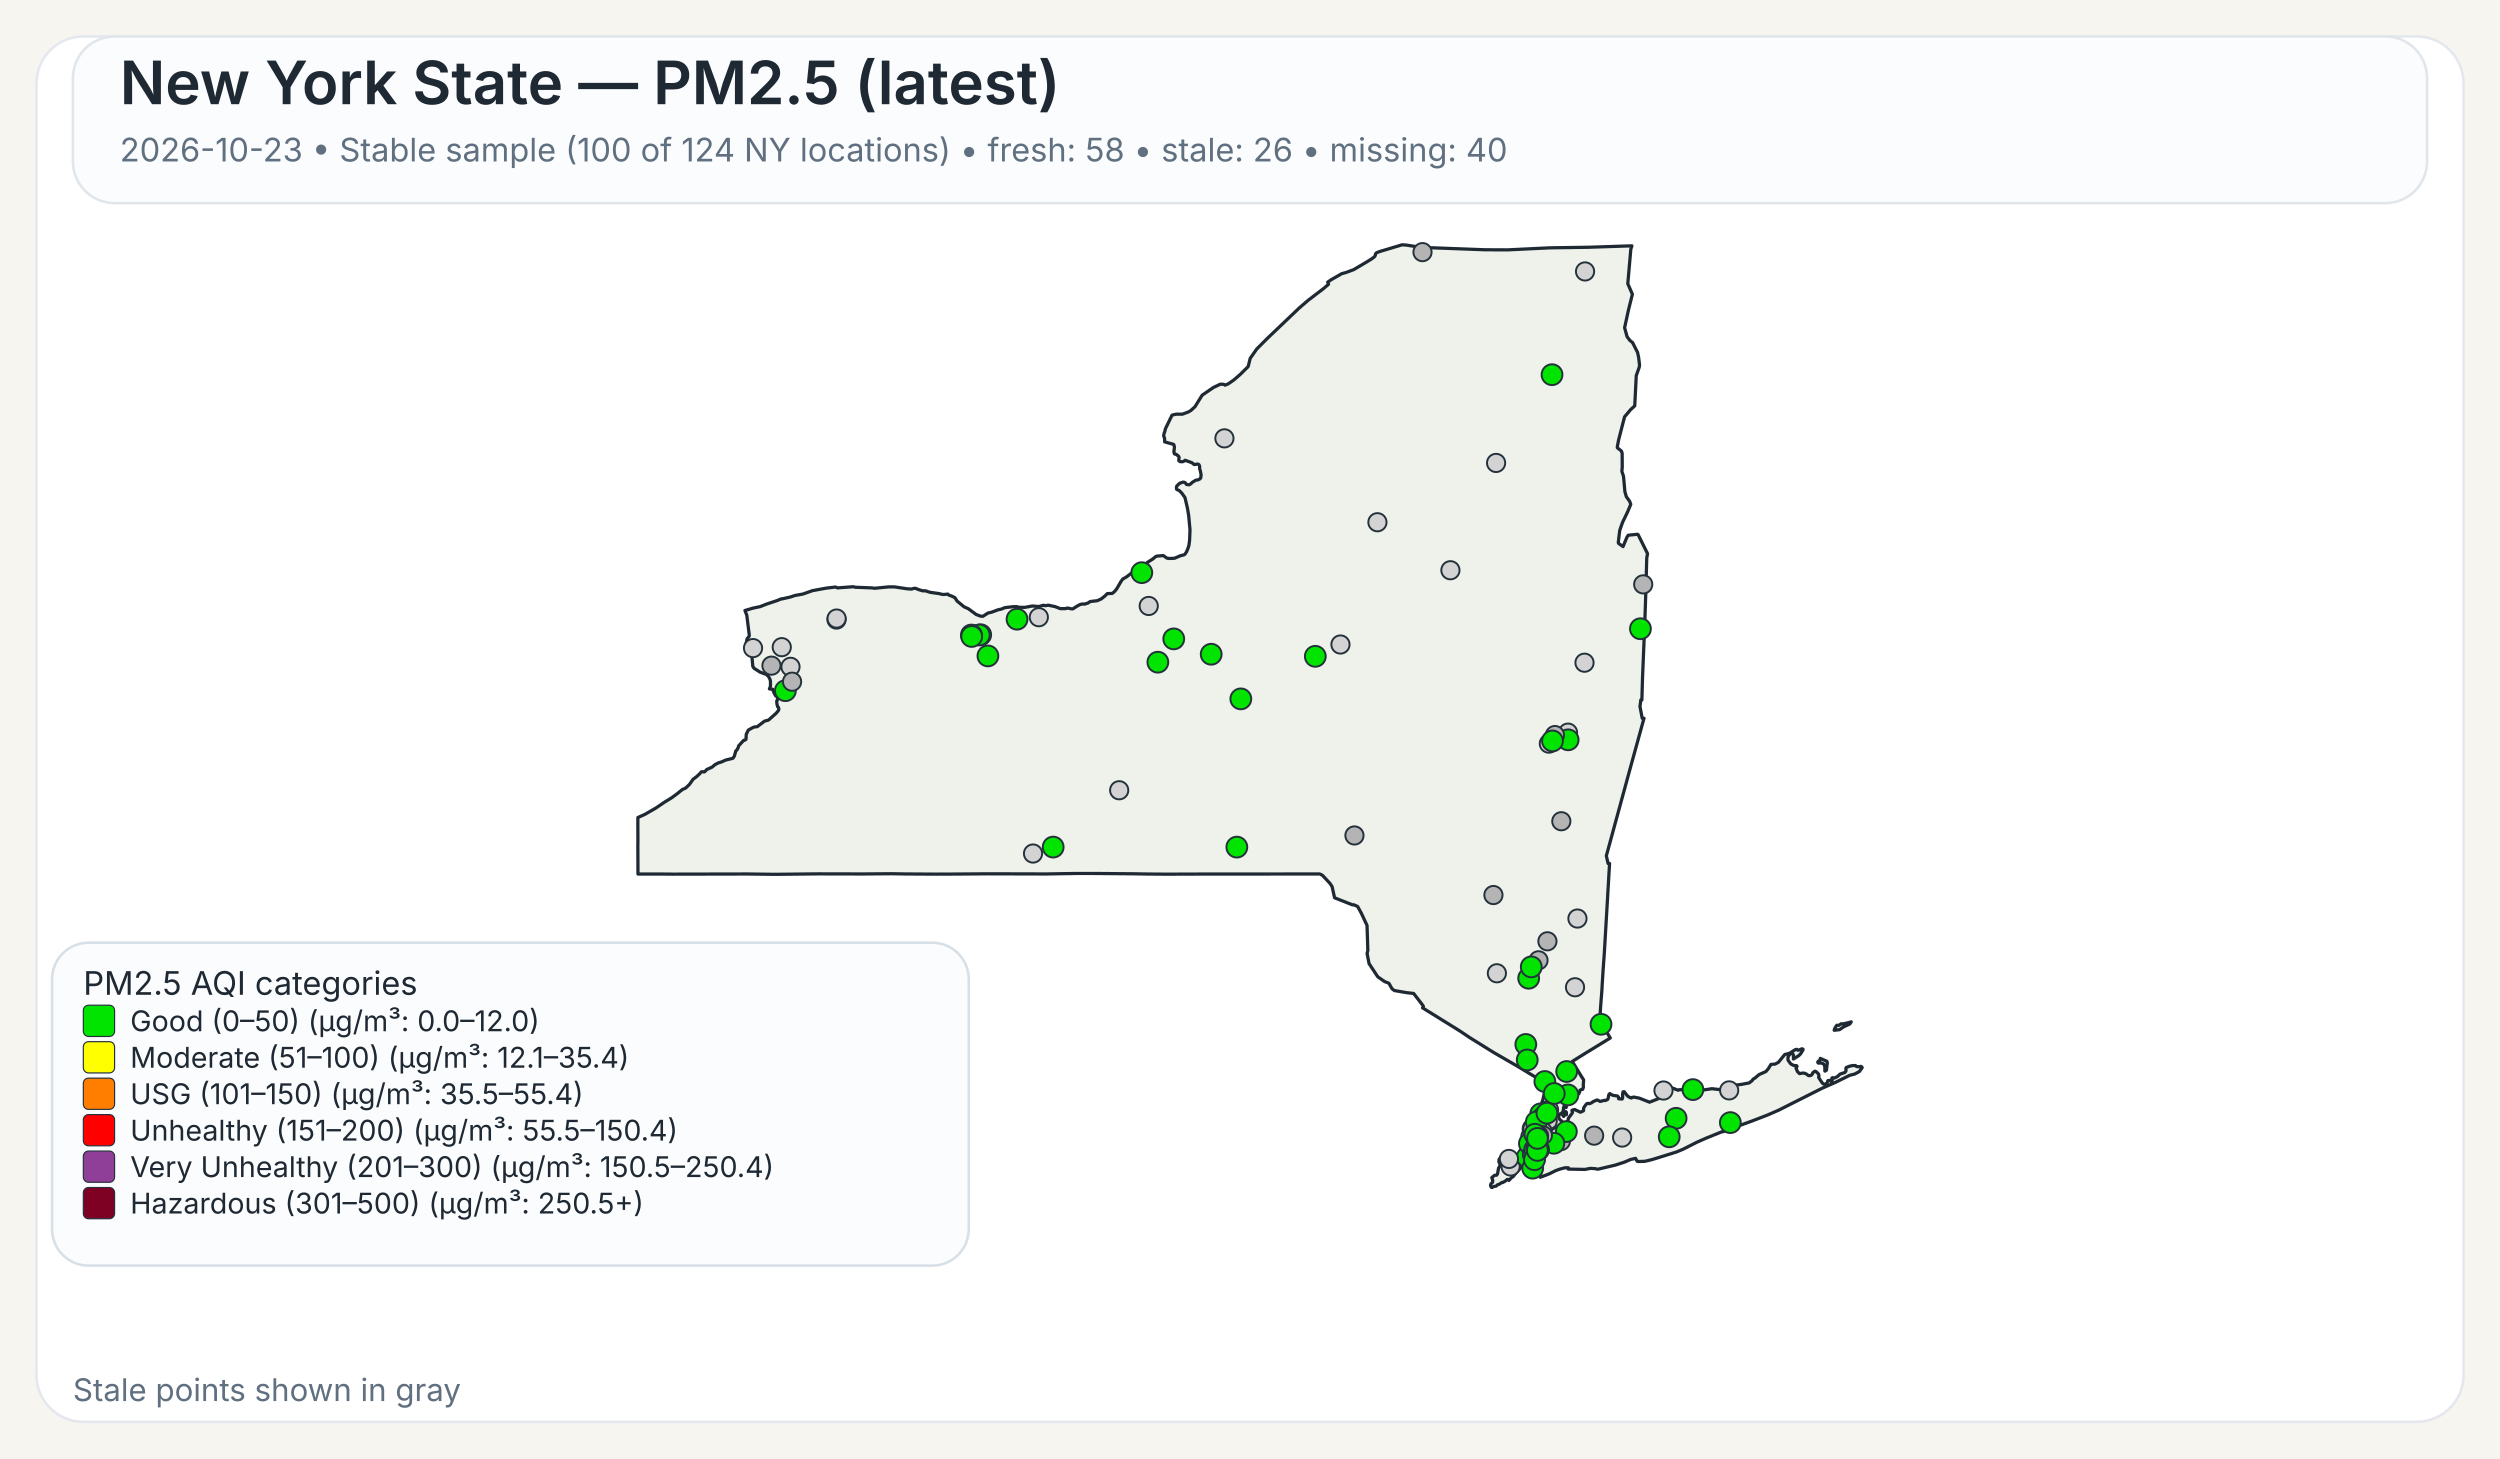
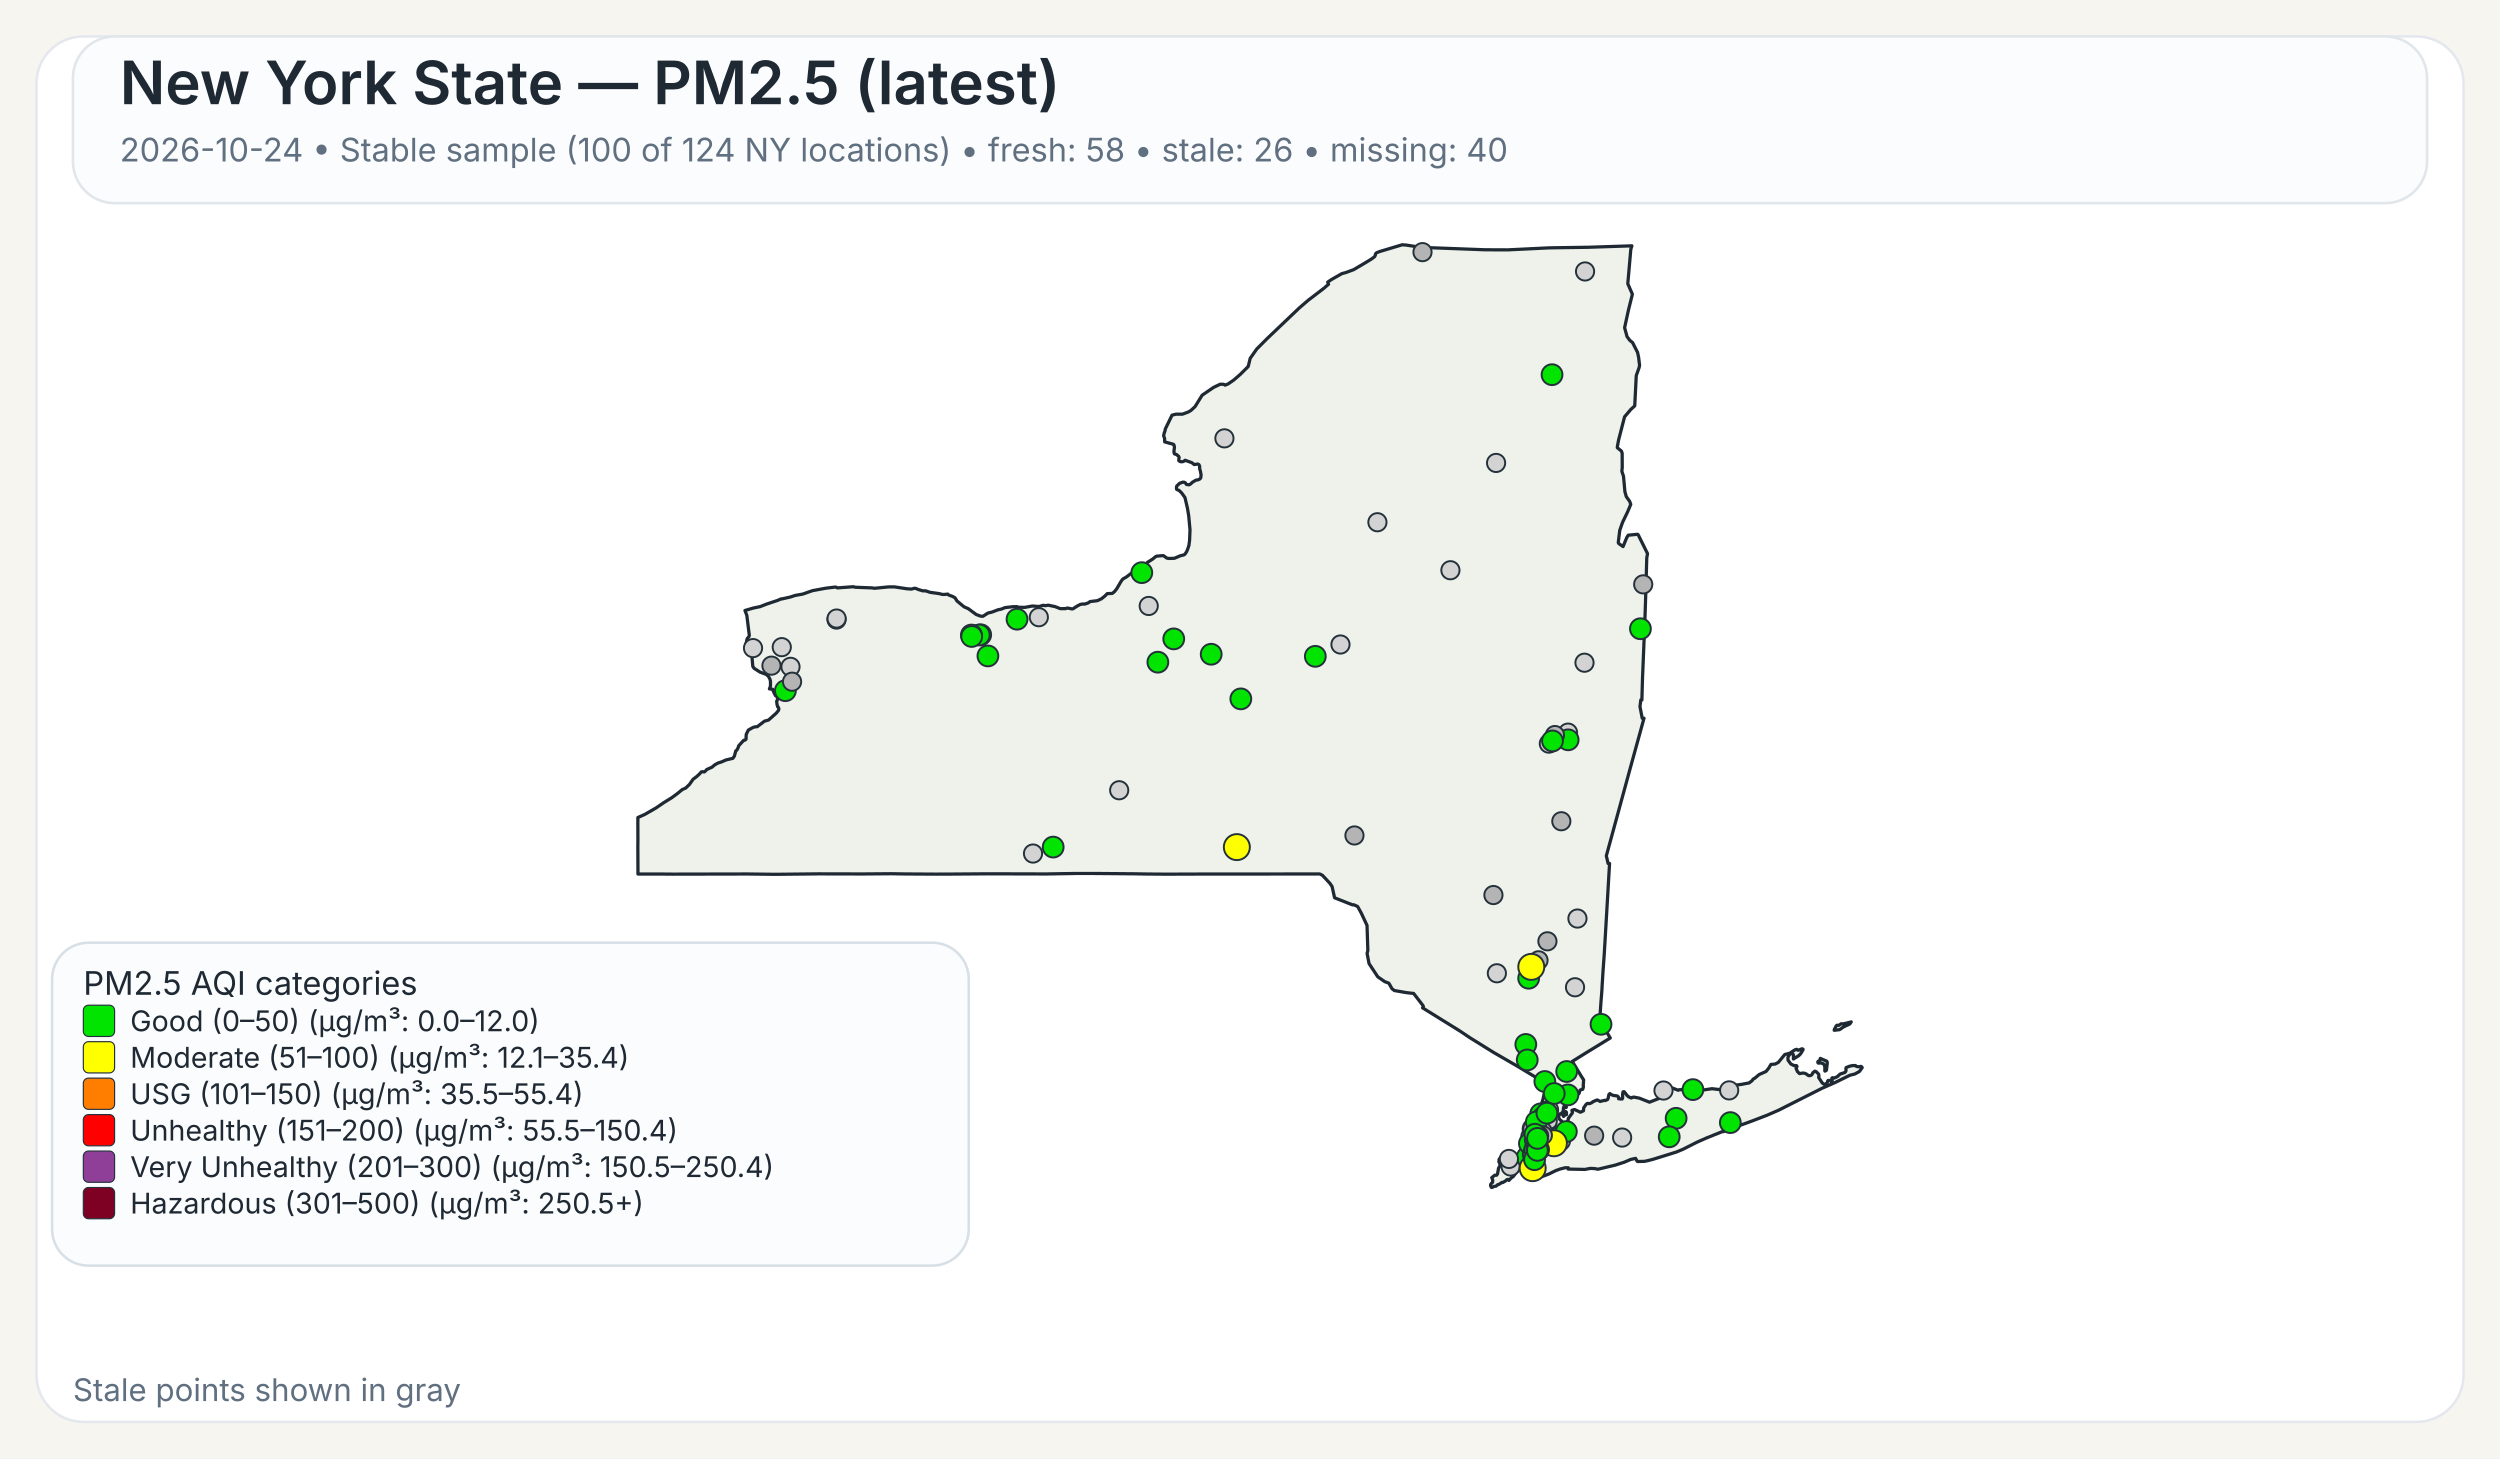
<svg xmlns="http://www.w3.org/2000/svg" width="960" height="560">
  <rect x="0" y="0" width="960" height="560" fill="#F7F5EF" />
  <rect x="14" y="14" width="932" height="532" rx="18" ry="18" fill="#FFFFFF" stroke="#E4E8EE" stroke-width="1" />
  <rect x="28" y="14" width="904" height="64" rx="16" ry="16" fill="#FBFCFD" stroke="#E1E6EB" stroke-width="1" />
  <text x="46" y="40" font-family="Public Sans, Inter, Aptos, Segoe UI, Arial, sans-serif" font-size="23" font-weight="600" fill="#1F2933">New York State — PM2.5 (latest)</text>
-   <text x="46" y="62" font-family="Public Sans, Inter, Aptos, Segoe UI, Arial, sans-serif" font-size="12.5" font-weight="400" fill="#607080">2026-10-23 • Stable sample (100 of 124 NY locations) • fresh: 58 • stale: 26 • missing: 40</text>
+   <text x="46" y="62" font-family="Public Sans, Inter, Aptos, Segoe UI, Arial, sans-serif" font-size="12.5" font-weight="400" fill="#607080">2026-10-24 • Stable sample (100 of 124 NY locations) • fresh: 58 • stale: 26 • missing: 40</text>
  <path d="M601.06,426.90 L601.23,426.83 L601.48,427.07 L601.55,427.32 L601.50,428.06 L601.28,428.08 L601.08,427.81 L601.04,427.27 L601.06,426.90 Z" fill="#EEF2EA" stroke="#1F2933" stroke-width="1.25" stroke-linejoin="round" />
  <path d="M585.16,439.66 L585.21,439.61 L585.24,439.63 L585.33,439.75 L585.00,440.50 L584.94,440.59 L584.83,440.54 L584.77,440.43 L584.80,440.38 L585.16,439.66 Z" fill="#EEF2EA" stroke="#1F2933" stroke-width="1.25" stroke-linejoin="round" />
  <path d="M579.00,452.87 L578.74,452.93 L578.02,453.54 L577.00,454.12 L576.75,454.04 L575.70,454.75 L575.07,454.93 L574.52,455.48 L573.72,455.58 L572.92,456.00 L572.71,455.95 L572.45,455.50 L572.36,455.05 L572.56,454.57 L573.14,454.01 L573.21,453.18 L572.85,452.21 L573.97,451.28 L574.68,451.28 L575.04,450.81 L575.45,448.53 L575.88,447.92 L575.97,447.53 L575.92,446.38 L575.63,446.32 L575.58,446.12 L575.66,445.16 L576.32,444.30 L576.87,444.03 L577.23,444.07 L577.46,444.30 L578.49,444.56 L580.44,444.30 L582.44,443.79 L583.07,443.83 L583.44,444.38 L583.57,445.77 L584.00,446.72 L584.43,447.38 L584.07,448.20 L583.53,448.95 L582.19,450.36 L580.96,451.93 L580.89,451.88 L580.35,452.27 L579.42,453.28 L579.25,452.99 L579.00,452.87 Z" fill="#EEF2EA" stroke="#1F2933" stroke-width="1.25" stroke-linejoin="round" />
  <path d="M698.65,407.28 L698.89,406.98 L698.98,406.42 L701.51,407.51 L701.69,408.12 L701.35,410.97 L700.83,411.31 L700.74,411.25 L700.74,409.57 L700.38,408.71 L700.19,408.52 L699.35,408.18 L698.24,408.24 L698.08,408.08 L698.02,407.81 L698.15,407.57 L698.65,407.28 Z" fill="#EEF2EA" stroke="#1F2933" stroke-width="1.25" stroke-linejoin="round" />
  <path d="M709.87,392.68 L710.87,392.40 L710.37,393.17 L709.71,393.51 L708.74,393.94 L707.77,394.42 L706.83,395.10 L706.37,395.39 L704.33,395.63 L704.44,395.18 L704.77,394.57 L705.12,393.94 L705.39,393.69 L706.11,393.74 L707.05,393.11 L707.70,393.19 L709.32,392.81 L709.87,392.68 Z" fill="#EEF2EA" stroke="#1F2933" stroke-width="1.25" stroke-linejoin="round" />
  <path d="M601.43,424.75 L601.44,424.82 L601.44,424.87 L601.44,424.97 L601.48,425.16 L601.44,425.24 L601.21,425.31 L600.95,425.08 L600.95,424.92 L601.10,424.88 L601.13,424.65 L601.23,424.58 L601.37,424.64 L601.42,424.70 L601.43,424.75 Z" fill="#EEF2EA" stroke="#1F2933" stroke-width="1.25" stroke-linejoin="round" />
  <path d="M623.05,163.10 L621.53,169.00 L621.04,171.61 L621.07,171.95 L622.62,173.20 L622.91,174.06 L622.94,179.46 L622.80,180.98 L623.43,182.92 L623.96,188.79 L624.50,190.70 L624.50,190.71 L625.79,192.51 L626.21,193.67 L625.60,195.12 L625.01,196.54 L623.06,200.59 L622.75,201.47 L621.98,203.67 L621.41,208.34 L621.56,208.68 L623.25,209.89 L624.72,206.33 L625.25,205.52 L628.84,205.16 L629.06,205.34 L632.45,212.18 L632.66,212.61 L632.36,214.21 L632.03,225.74 L632.03,225.80 L632.02,226.34 L632.00,227.05 L631.90,230.25 L631.64,238.09 L631.03,253.00 L630.74,259.97 L630.73,260.06 L630.73,260.23 L630.48,268.80 L630.08,268.74 L629.75,271.32 L630.61,275.80 L631.30,275.80 L628.80,284.88 L626.09,294.70 L622.63,307.38 L616.83,328.64 L617.50,331.57 L618.07,331.57 L617.02,349.62 L617.02,349.66 L616.71,354.88 L616.28,362.25 L616.04,366.27 L615.53,373.42 L615.30,377.22 L615.29,377.28 L615.29,377.35 L615.28,377.44 L615.28,377.49 L615.27,377.53 L615.19,379.03 L615.19,379.14 L615.18,379.18 L615.18,379.35 L615.17,379.49 L615.12,380.31 L615.09,380.73 L615.08,380.89 L614.72,385.46 L614.66,386.30 L614.29,391.98 L618.35,398.60 L616.75,399.56 L616.45,399.75 L610.52,403.39 L609.46,404.03 L609.01,404.31 L603.77,407.58 L605.77,410.89 L606.19,411.58 L606.62,412.29 L607.18,413.23 L608.08,414.62 L608.12,414.70 L607.96,416.83 L608.04,417.28 L607.81,418.17 L607.68,418.35 L607.54,418.27 L606.73,418.62 L606.42,419.73 L606.23,420.03 L605.55,420.48 L604.13,421.08 L603.54,421.65 L602.05,422.64 L600.59,424.82 L600.46,425.17 L600.38,425.37 L600.34,426.13 L600.15,426.98 L600.19,427.32 L600.39,427.51 L600.54,427.87 L600.54,428.09 L600.53,428.27 L600.60,428.55 L600.51,428.65 L600.44,428.71 L600.35,428.62 L600.18,428.29 L600.01,427.93 L600.10,427.54 L599.94,427.19 L599.85,427.21 L599.64,427.48 L599.51,427.81 L599.07,427.70 L598.72,427.92 L598.55,428.85 L598.57,429.17 L598.77,429.63 L599.21,430.17 L599.64,430.41 L600.31,431.59 L600.59,432.07 L600.90,432.04 L601.36,431.60 L601.36,431.60 L602.21,429.98 L602.19,429.51 L603.74,427.42 L603.84,427.11 L603.60,426.42 L603.67,426.33 L604.61,426.05 L606.88,427.09 L607.17,426.96 L608.05,426.54 L608.14,425.40 L608.93,424.24 L609.36,423.80 L609.77,423.70 L610.33,423.82 L611.26,423.43 L611.66,423.07 L613.16,422.42 L613.38,422.39 L614.46,422.95 L616.17,422.51 L616.43,422.62 L617.32,422.20 L617.49,421.82 L617.52,421.77 L617.81,420.28 L618.19,419.93 L618.22,419.96 L618.50,420.18 L618.60,420.26 L618.84,420.36 L619.48,420.63 L619.66,420.66 L619.90,420.69 L620.59,420.79 L621.03,420.85 L621.08,420.86 L621.49,421.26 L621.50,421.39 L621.55,421.93 L622.90,422.03 L623.09,421.64 L623.06,420.27 L623.21,419.33 L623.28,419.23 L623.69,419.22 L624.78,420.64 L625.29,421.11 L626.07,421.51 L626.50,421.62 L626.59,421.46 L627.35,421.28 L629.51,421.69 L629.51,421.69 L633.42,423.24 L638.19,421.34 L638.36,420.84 L638.45,419.18 L638.68,418.35 L640.49,417.89 L642.20,417.80 L644.45,418.67 L644.65,418.48 L647.29,418.32 L649.72,418.35 L652.18,418.65 L653.70,418.61 L657.40,418.06 L660.48,418.42 L661.32,417.62 L664.03,416.80 L665.53,416.46 L666.97,416.64 L668.73,416.40 L671.71,415.83 L672.90,414.88 L673.16,414.40 L673.82,414.05 L675.50,412.63 L678.13,411.46 L679.12,410.27 L680.04,408.74 L681.66,408.60 L682.91,407.93 L685.34,404.94 L686.69,404.59 L687.35,404.38 L689.21,403.16 L689.94,402.93 L690.28,403.23 L690.57,403.30 L691.93,402.73 L692.35,402.87 L692.38,403.11 L691.44,404.66 L690.75,405.35 L688.66,406.65 L688.68,405.06 L688.30,404.60 L687.92,404.54 L687.60,404.66 L687.09,405.06 L686.58,406.01 L686.59,407.08 L687.65,408.54 L688.81,409.15 L689.85,409.20 L690.06,409.50 L689.68,410.21 L690.24,411.51 L691.03,412.27 L692.17,412.06 L692.88,412.09 L693.59,412.39 L694.51,413.06 L695.19,413.03 L695.62,412.79 L695.84,412.56 L696.12,411.95 L696.83,411.38 L696.98,411.33 L697.37,411.49 L698.35,412.46 L698.48,413.14 L698.35,413.73 L699.60,415.66 L700.04,416.12 L700.44,416.32 L700.84,416.33 L701.58,415.93 L701.76,415.37 L701.81,415.13 L701.99,414.91 L702.86,414.89 L703.07,415.26 L703.12,415.25 L703.24,415.22 L703.45,415.13 L703.57,414.86 L703.45,414.38 L703.43,414.00 L703.70,413.83 L704.39,413.98 L705.62,413.37 L706.56,412.46 L708.48,411.82 L708.83,411.29 L708.88,410.85 L708.80,410.51 L708.92,409.94 L710.19,409.44 L711.31,409.19 L712.51,409.17 L712.73,409.44 L713.09,409.58 L714.27,409.63 L714.58,409.48 L714.99,409.75 L715.07,409.99 L714.02,411.45 L712.24,412.42 L710.34,412.90 L704.77,415.65 L699.71,417.88 L682.98,426.32 L678.57,428.24 L672.42,430.60 L662.20,434.30 L661.73,434.58 L661.49,434.51 L660.84,434.74 L655.19,437.03 L651.62,438.61 L646.31,441.30 L643.78,442.36 L638.41,444.04 L634.66,445.20 L632.83,445.67 L631.47,445.96 L631.32,445.96 L628.83,446.02 L628.63,445.87 L628.07,444.81 L626.15,445.24 L623.74,446.28 L621.85,446.89 L620.27,447.40 L613.61,448.98 L612.34,448.74 L610.73,448.66 L608.60,449.06 L605.36,448.99 L602.17,448.93 L602.19,448.77 L602.25,448.43 L600.97,448.42 L599.39,448.83 L599.07,448.91 L597.43,449.50 L594.79,450.81 L591.48,452.07 L591.48,451.26 L591.59,450.86 L591.41,450.49 L591.24,450.39 L590.88,450.18 L590.56,449.81 L590.00,449.87 L588.10,450.05 L587.46,450.03 L587.05,449.85 L586.87,449.72 L586.81,449.43 L587.15,448.99 L587.21,448.90 L587.49,448.42 L587.39,448.02 L586.94,447.62 L585.63,447.32 L585.23,446.64 L585.06,445.69 L585.31,444.71 L585.45,444.41 L585.68,443.96 L586.50,442.95 L586.37,441.37 L586.22,441.17 L586.16,441.08 L586.11,440.71 L586.29,440.19 L586.49,440.03 L586.59,439.53 L586.42,439.11 L586.13,438.91 L586.77,435.14 L587.04,434.58 L587.53,433.54 L588.00,432.56 L588.37,431.79 L590.66,426.98 L591.27,425.68 L591.55,425.09 L591.55,425.09 L591.90,424.00 L592.36,422.57 L592.47,422.24 L593.89,415.87 L593.37,415.86 L592.83,415.54 L585.14,410.91 L585.14,410.91 L582.09,409.08 L581.83,408.93 L574.90,404.92 L573.64,404.20 L565.84,399.35 L564.27,398.37 L560.37,395.76 L546.26,387.01 L546.57,386.68 L546.49,386.22 L542.83,381.48 L542.63,381.46 L540.06,381.17 L535.45,380.37 L534.54,379.69 L533.32,377.55 L531.70,376.93 L529.06,375.09 L525.71,370.01 L525.14,367.03 L524.96,366.10 L525.25,365.02 L524.94,355.37 L522.72,350.61 L521.32,348.08 L519.78,347.40 L519.41,347.49 L512.48,344.75 L511.52,340.44 L510.72,339.24 L507.79,336.09 L506.74,335.59 L502.43,335.60 L502.18,335.60 L499.75,335.60 L499.39,335.61 L499.35,335.61 L469.83,335.63 L469.66,335.63 L462.36,335.64 L461.30,335.63 L460.85,335.63 L460.00,335.64 L448.21,335.68 L447.85,335.68 L441.17,335.63 L440.91,335.63 L435.49,335.54 L435.46,335.54 L420.14,335.41 L418.99,335.41 L413.90,335.41 L413.83,335.41 L413.52,335.41 L412.93,335.41 L412.60,335.42 L411.23,335.45 L411.22,335.45 L408.74,335.48 L408.73,335.48 L401.77,335.60 L379.14,335.54 L372.91,335.59 L364.59,335.65 L360.26,335.66 L359.71,335.67 L347.88,335.60 L347.87,335.60 L342.30,335.51 L337.43,335.55 L331.40,335.60 L314.24,335.56 L297.70,335.74 L295.08,335.71 L287.13,335.61 L286.61,335.61 L258.23,335.67 L257.47,335.66 L253.93,335.63 L253.07,335.62 L253.07,335.63 L244.98,335.62 L244.93,325.04 L244.95,323.48 L244.96,322.52 L244.95,321.67 L244.95,321.16 L244.95,320.84 L244.93,316.08 L244.94,315.42 L244.94,313.93 L247.57,312.75 L251.88,310.27 L254.93,308.19 L257.77,306.44 L259.87,304.92 L262.02,303.17 L263.28,302.62 L264.74,301.24 L266.14,299.24 L267.54,298.19 L268.72,297.09 L269.32,296.39 L269.90,296.33 L270.33,296.44 L270.54,296.38 L271.04,295.92 L271.36,295.51 L273.40,294.60 L274.52,293.65 L275.81,292.96 L276.98,292.61 L278.76,291.83 L281.41,291.20 L282.01,290.34 L282.12,289.92 L282.55,288.31 L282.75,288.22 L283.00,287.95 L283.49,287.01 L283.63,286.42 L285.57,284.28 L285.90,284.29 L286.46,283.91 L286.55,282.02 L287.35,280.35 L289.13,279.36 L289.89,279.12 L290.78,279.05 L293.57,276.92 L295.12,276.50 L298.07,273.86 L298.97,272.76 L299.09,272.13 L298.79,271.45 L298.62,271.42 L298.36,270.43 L298.24,269.33 L298.55,268.66 L298.61,268.16 L298.25,267.28 L297.85,267.20 L297.24,266.09 L296.70,264.68 L295.46,264.54 L295.86,263.47 L295.86,261.59 L295.66,260.80 L295.08,259.71 L294.94,259.59 L294.28,258.99 L291.89,258.11 L289.57,256.64 L289.07,255.88 L288.57,250.10 L288.55,249.89 L286.78,249.43 L286.31,248.17 L286.88,245.30 L287.63,244.40 L287.73,243.95 L286.78,236.32 L286.06,234.43 L289.07,233.54 L291.93,232.93 L294.37,231.97 L298.62,230.55 L299.99,229.95 L300.12,230.02 L303.47,229.26 L305.29,228.66 L308.28,228.12 L312.00,226.81 L317.17,225.86 L320.65,225.44 L321.03,225.47 L321.59,225.76 L322.04,225.72 L327.70,225.30 L328.39,225.50 L334.82,225.75 L335.83,225.90 L341.09,225.38 L343.51,225.37 L348.32,226.10 L349.98,226.20 L350.03,226.20 L351.12,225.89 L351.79,225.98 L352.52,226.34 L354.31,226.87 L355.38,226.87 L357.13,227.45 L360.63,227.94 L361.77,228.24 L362.50,228.28 L363.98,228.13 L364.17,228.44 L365.74,229.01 L366.72,229.54 L367.48,230.77 L369.92,232.79 L370.31,233.07 L371.82,233.73 L373.38,234.88 L374.86,235.97 L376.42,236.57 L377.42,236.67 L379.40,235.40 L380.84,235.07 L383.21,234.17 L384.54,233.89 L385.93,233.32 L386.27,233.28 L386.83,233.22 L388.90,232.98 L390.48,232.95 L391.11,233.18 L393.48,233.24 L396.46,232.70 L398.89,232.91 L400.66,232.42 L401.43,232.58 L402.53,232.39 L405.18,232.95 L407.17,233.73 L409.20,233.71 L409.87,233.47 L411.66,233.83 L412.03,233.77 L413.80,232.63 L414.88,232.08 L415.91,231.92 L416.48,231.99 L417.81,231.55 L418.60,231.00 L421.39,230.66 L422.92,229.95 L424.23,228.91 L425.18,227.95 L425.69,227.93 L427.12,227.87 L427.93,227.21 L428.83,226.10 L430.44,223.32 L431.14,222.35 L431.96,221.89 L432.55,221.55 L435.18,219.53 L437.03,218.59 L437.61,217.92 L437.98,217.72 L438.51,217.88 L439.70,217.38 L440.56,215.99 L442.64,214.67 L443.82,213.70 L444.23,213.55 L446.72,213.34 L448.11,214.33 L448.97,214.45 L450.99,214.38 L453.20,213.43 L454.63,213.07 L455.05,212.77 L455.69,211.79 L456.17,210.59 L456.55,209.40 L456.81,207.36 L456.96,203.41 L456.73,200.97 L456.44,197.89 L455.97,195.10 L455.02,191.05 L453.78,189.32 L452.78,188.33 L452.13,188.08 L451.81,187.86 L451.74,187.30 L451.84,186.69 L452.22,186.31 L452.64,185.89 L453.10,185.51 L453.80,185.32 L454.18,185.14 L454.70,185.18 L455.13,185.37 L455.61,186.03 L456.63,186.18 L457.19,185.84 L457.91,185.17 L459.24,184.37 L460.00,184.28 L460.73,183.93 L461.08,183.54 L461.22,182.35 L460.90,180.72 L460.70,180.14 L460.66,179.72 L460.67,178.99 L460.38,178.40 L459.97,178.19 L458.56,178.39 L457.66,177.67 L455.09,176.75 L454.57,177.13 L454.12,177.30 L453.65,177.30 L453.29,177.28 L452.94,177.12 L452.67,176.90 L452.67,176.38 L452.79,175.72 L452.62,175.27 L451.89,174.63 L451.54,174.45 L451.01,174.30 L450.87,173.94 L450.80,173.54 L450.84,172.88 L450.99,171.72 L450.78,170.78 L450.56,170.60 L447.23,169.68 L447.20,168.34 L446.83,167.32 L447.02,166.42 L447.35,165.48 L447.50,164.69 L450.06,159.42 L451.61,159.04 L454.05,159.05 L456.36,158.18 L457.28,157.64 L458.88,156.17 L461.63,151.75 L465.96,148.79 L468.59,147.53 L469.94,147.58 L470.43,147.90 L471.65,147.40 L473.83,145.88 L476.29,143.74 L476.97,143.06 L479.31,140.74 L480.08,137.59 L482.60,134.01 L486.70,129.90 L498.91,118.26 L502.36,115.29 L508.27,110.78 L510.16,109.15 L509.83,108.34 L511.28,107.35 L515.25,105.08 L516.86,104.64 L519.80,103.55 L524.26,100.92 L526.51,99.55 L527.81,98.60 L528.14,98.00 L528.16,97.54 L528.55,97.08 L529.76,96.60 L538.43,94.00 L539.92,94.10 L544.47,94.80 L545.84,95.00 L570.26,95.91 L578.85,95.95 L585.96,95.61 L595.04,95.17 L609.91,94.95 L626.65,94.40 L626.23,95.73 L625.68,102.02 L625.07,108.95 L626.84,112.98 L625.33,119.03 L623.85,125.84 L624.79,129.27 L625.53,130.26 L625.83,130.68 L626.91,131.56 L626.91,131.56 L628.81,135.29 L629.22,137.19 L629.59,140.21 L629.45,141.06 L628.32,144.25 L627.83,154.15 L627.74,155.85 L626.19,157.27 L623.83,160.07 L623.05,163.10 Z" fill="#EEF2EA" stroke="#1F2933" stroke-width="1.25" stroke-linejoin="round" />
  <circle cx="574.80" cy="373.74" r="3.50" fill="lightgray" stroke="#24313A" stroke-width="0.75" />
  <circle cx="296.24" cy="255.61" r="3.50" fill="rgb(180,180,180)" stroke="#24313A" stroke-width="0.75" />
  <circle cx="585.91" cy="401.06" r="4.00" fill="#00E400" stroke="#24313A" stroke-width="0.75" />
  <circle cx="590.67" cy="430.08" r="3.50" fill="lightgray" stroke="#24313A" stroke-width="0.75" />
  <circle cx="587.01" cy="375.64" r="4.00" fill="#00E400" stroke="#24313A" stroke-width="0.75" />
  <circle cx="580.07" cy="447.93" r="3.50" fill="lightgray" stroke="#24313A" stroke-width="0.75" />
  <circle cx="528.93" cy="200.54" r="3.50" fill="lightgray" stroke="#24313A" stroke-width="0.75" />
  <circle cx="622.90" cy="436.82" r="3.50" fill="lightgray" stroke="#24313A" stroke-width="0.75" />
  <circle cx="321.22" cy="237.92" r="3.50" fill="lightgray" stroke="#24313A" stroke-width="0.75" />
  <circle cx="556.96" cy="218.97" r="3.50" fill="lightgray" stroke="#24313A" stroke-width="0.75" />
  <circle cx="574.50" cy="177.77" r="3.50" fill="lightgray" stroke="#24313A" stroke-width="0.75" />
  <circle cx="429.77" cy="303.46" r="3.50" fill="lightgray" stroke="#24313A" stroke-width="0.75" />
  <circle cx="514.74" cy="247.49" r="3.50" fill="lightgray" stroke="#24313A" stroke-width="0.75" />
  <circle cx="470.18" cy="168.33" r="3.50" fill="lightgray" stroke="#24313A" stroke-width="0.75" />
  <circle cx="376.59" cy="243.75" r="4.00" fill="#00E400" stroke="#24313A" stroke-width="0.75" />
  <circle cx="591.63" cy="427.72" r="4.00" fill="#00E400" stroke="#24313A" stroke-width="0.75" />
  <circle cx="593.40" cy="430.37" r="3.50" fill="lightgray" stroke="#24313A" stroke-width="0.75" />
  <circle cx="593.93" cy="437.51" r="4.00" fill="#00E400" stroke="#24313A" stroke-width="0.75" />
  <circle cx="602.12" cy="281.33" r="3.50" fill="lightgray" stroke="#24313A" stroke-width="0.75" />
  <circle cx="398.91" cy="237.01" r="3.50" fill="lightgray" stroke="#24313A" stroke-width="0.75" />
  <circle cx="598.03" cy="436.67" r="4.00" fill="#00E400" stroke="#24313A" stroke-width="0.75" />
  <circle cx="595.98" cy="143.88" r="4.00" fill="#00E400" stroke="#24313A" stroke-width="0.75" />
  <circle cx="601.61" cy="411.46" r="4.00" fill="#00E400" stroke="#24313A" stroke-width="0.75" />
  <circle cx="608.45" cy="254.48" r="3.50" fill="lightgray" stroke="#24313A" stroke-width="0.75" />
  <circle cx="604.81" cy="379.11" r="3.50" fill="lightgray" stroke="#24313A" stroke-width="0.75" />
  <circle cx="588.51" cy="437.27" r="3.50" fill="rgb(180,180,180)" stroke="#24313A" stroke-width="0.75" />
  <circle cx="465.10" cy="251.23" r="4.00" fill="#00E400" stroke="#24313A" stroke-width="0.75" />
  <circle cx="396.68" cy="327.76" r="3.50" fill="lightgray" stroke="#24313A" stroke-width="0.75" />
  <circle cx="643.63" cy="429.43" r="4.00" fill="#00E400" stroke="#24313A" stroke-width="0.75" />
  <circle cx="586.47" cy="444.33" r="4.00" fill="#00E400" stroke="#24313A" stroke-width="0.75" />
  <circle cx="303.55" cy="256.06" r="3.50" fill="lightgray" stroke="#24313A" stroke-width="0.75" />
  <circle cx="602.17" cy="284.09" r="4.00" fill="#00E400" stroke="#24313A" stroke-width="0.75" />
  <circle cx="301.59" cy="265.22" r="4.00" fill="#00E400" stroke="#24313A" stroke-width="0.75" />
  <circle cx="321.26" cy="237.52" r="3.50" fill="lightgray" stroke="#24313A" stroke-width="0.75" />
  <circle cx="612.15" cy="436.09" r="3.50" fill="rgb(180,180,180)" stroke="#24313A" stroke-width="0.75" />
  <circle cx="587.88" cy="438.53" r="3.50" fill="rgb(180,180,180)" stroke="#24313A" stroke-width="0.75" />
  <circle cx="591.83" cy="440.12" r="3.50" fill="lightgray" stroke="#24313A" stroke-width="0.75" />
  <circle cx="594.32" cy="430.48" r="3.50" fill="lightgray" stroke="#24313A" stroke-width="0.75" />
  <circle cx="594.83" cy="426.21" r="3.50" fill="lightgray" stroke="#24313A" stroke-width="0.75" />
  <circle cx="605.74" cy="352.72" r="3.50" fill="lightgray" stroke="#24313A" stroke-width="0.75" />
  <circle cx="664.00" cy="418.71" r="3.50" fill="lightgray" stroke="#24313A" stroke-width="0.75" />
  <circle cx="546.24" cy="96.82" r="3.50" fill="rgb(180,180,180)" stroke="#24313A" stroke-width="0.75" />
  <circle cx="638.78" cy="418.76" r="3.50" fill="lightgray" stroke="#24313A" stroke-width="0.75" />
  <circle cx="304.16" cy="261.77" r="3.50" fill="rgb(180,180,180)" stroke="#24313A" stroke-width="0.75" />
  <circle cx="441.11" cy="232.69" r="3.50" fill="lightgray" stroke="#24313A" stroke-width="0.75" />
  <circle cx="598.43" cy="436.52" r="4.00" fill="#00E400" stroke="#24313A" stroke-width="0.75" />
  <circle cx="376.03" cy="243.84" r="4.00" fill="#00E400" stroke="#24313A" stroke-width="0.75" />
  <circle cx="592.26" cy="428.72" r="3.50" fill="rgb(180,180,180)" stroke="#24313A" stroke-width="0.75" />
  <circle cx="579.43" cy="445.03" r="3.50" fill="lightgray" stroke="#24313A" stroke-width="0.75" />
  <circle cx="602.08" cy="420.44" r="4.00" fill="#00E400" stroke="#24313A" stroke-width="0.75" />
  <circle cx="590.18" cy="441.64" r="3.50" fill="rgb(180,180,180)" stroke="#24313A" stroke-width="0.75" />
  <circle cx="520.11" cy="320.82" r="3.50" fill="rgb(180,180,180)" stroke="#24313A" stroke-width="0.75" />
  <circle cx="601.48" cy="434.51" r="3.50" fill="rgb(180,180,180)" stroke="#24313A" stroke-width="0.75" />
  <circle cx="598.28" cy="436.62" r="3.50" fill="rgb(180,180,180)" stroke="#24313A" stroke-width="0.75" />
  <circle cx="601.48" cy="434.52" r="3.50" fill="lightgray" stroke="#24313A" stroke-width="0.75" />
  <circle cx="608.66" cy="104.24" r="3.50" fill="lightgray" stroke="#24313A" stroke-width="0.75" />
  <circle cx="373.02" cy="243.85" r="4.00" fill="#00E400" stroke="#24313A" stroke-width="0.75" />
  <circle cx="598.27" cy="436.67" r="3.50" fill="lightgray" stroke="#24313A" stroke-width="0.75" />
  <circle cx="598.28" cy="436.62" r="3.50" fill="lightgray" stroke="#24313A" stroke-width="0.75" />
  <circle cx="587.67" cy="436.46" r="3.50" fill="lightgray" stroke="#24313A" stroke-width="0.75" />
  <circle cx="590.79" cy="368.76" r="3.50" fill="rgb(180,180,180)" stroke="#24313A" stroke-width="0.75" />
  <circle cx="593.22" cy="415.30" r="4.00" fill="#00E400" stroke="#24313A" stroke-width="0.75" />
-   <circle cx="590.92" cy="439.03" r="4.00" fill="#00E400" stroke="#24313A" stroke-width="0.75" />
+   <circle cx="590.92" cy="439.03" r="5.00" fill="#FFFF00" stroke="#24313A" stroke-width="0.75" />
  <circle cx="300.20" cy="248.51" r="3.50" fill="lightgray" stroke="#24313A" stroke-width="0.75" />
-   <circle cx="588.55" cy="448.58" r="4.00" fill="#00E400" stroke="#24313A" stroke-width="0.75" />
+   <circle cx="588.55" cy="448.58" r="5.00" fill="#FFFF00" stroke="#24313A" stroke-width="0.75" />
  <circle cx="592.77" cy="438.21" r="3.50" fill="lightgray" stroke="#24313A" stroke-width="0.75" />
  <circle cx="592.77" cy="438.23" r="3.50" fill="rgb(180,180,180)" stroke="#24313A" stroke-width="0.75" />
  <circle cx="592.78" cy="438.21" r="3.50" fill="rgb(180,180,180)" stroke="#24313A" stroke-width="0.75" />
  <circle cx="592.81" cy="438.17" r="3.50" fill="rgb(180,180,180)" stroke="#24313A" stroke-width="0.75" />
  <circle cx="592.70" cy="438.35" r="3.50" fill="rgb(180,180,180)" stroke="#24313A" stroke-width="0.75" />
  <circle cx="592.76" cy="438.20" r="3.50" fill="lightgray" stroke="#24313A" stroke-width="0.75" />
  <circle cx="592.66" cy="438.26" r="3.50" fill="lightgray" stroke="#24313A" stroke-width="0.75" />
  <circle cx="599.38" cy="438.19" r="3.50" fill="rgb(180,180,180)" stroke="#24313A" stroke-width="0.75" />
-   <circle cx="474.95" cy="325.29" r="4.00" fill="#00E400" stroke="#24313A" stroke-width="0.75" />
+   <circle cx="474.95" cy="325.29" r="5.00" fill="#FFFF00" stroke="#24313A" stroke-width="0.75" />
  <circle cx="588.70" cy="433.55" r="4.00" fill="#00E400" stroke="#24313A" stroke-width="0.75" />
  <circle cx="601.48" cy="434.52" r="4.00" fill="#00E400" stroke="#24313A" stroke-width="0.75" />
  <circle cx="629.93" cy="241.44" r="4.00" fill="#00E400" stroke="#24313A" stroke-width="0.75" />
  <circle cx="599.55" cy="315.36" r="3.50" fill="rgb(180,180,180)" stroke="#24313A" stroke-width="0.75" />
  <circle cx="588.57" cy="437.98" r="3.50" fill="lightgray" stroke="#24313A" stroke-width="0.75" />
  <circle cx="595.75" cy="285.13" r="3.50" fill="rgb(180,180,180)" stroke="#24313A" stroke-width="0.75" />
  <circle cx="589.13" cy="443.87" r="4.00" fill="#00E400" stroke="#24313A" stroke-width="0.75" />
  <circle cx="594.21" cy="361.46" r="3.50" fill="rgb(180,180,180)" stroke="#24313A" stroke-width="0.75" />
  <circle cx="614.79" cy="393.33" r="4.00" fill="#00E400" stroke="#24313A" stroke-width="0.75" />
  <circle cx="664.45" cy="431.08" r="3.50" fill="lightgray" stroke="#24313A" stroke-width="0.75" />
  <circle cx="597.09" cy="282.26" r="3.50" fill="rgb(180,180,180)" stroke="#24313A" stroke-width="0.75" />
  <circle cx="573.48" cy="343.70" r="3.50" fill="rgb(180,180,180)" stroke="#24313A" stroke-width="0.75" />
  <circle cx="373.13" cy="244.40" r="4.00" fill="#00E400" stroke="#24313A" stroke-width="0.75" />
  <circle cx="590.03" cy="441.87" r="4.00" fill="#00E400" stroke="#24313A" stroke-width="0.75" />
  <circle cx="664.45" cy="431.08" r="4.00" fill="#00E400" stroke="#24313A" stroke-width="0.75" />
  <circle cx="596.83" cy="419.91" r="4.00" fill="#00E400" stroke="#24313A" stroke-width="0.75" />
  <circle cx="640.98" cy="436.54" r="4.00" fill="#00E400" stroke="#24313A" stroke-width="0.75" />
  <circle cx="587.29" cy="439.12" r="4.00" fill="#00E400" stroke="#24313A" stroke-width="0.75" />
  <circle cx="589.23" cy="444.79" r="4.00" fill="#00E400" stroke="#24313A" stroke-width="0.75" />
  <circle cx="588.46" cy="433.42" r="3.50" fill="rgb(180,180,180)" stroke="#24313A" stroke-width="0.75" />
  <circle cx="592.37" cy="434.42" r="3.50" fill="rgb(180,180,180)" stroke="#24313A" stroke-width="0.75" />
  <circle cx="594.75" cy="285.55" r="3.50" fill="lightgray" stroke="#24313A" stroke-width="0.75" />
  <circle cx="630.99" cy="224.40" r="3.50" fill="rgb(180,180,180)" stroke="#24313A" stroke-width="0.75" />
-   <circle cx="590.52" cy="437.49" r="4.00" fill="#00E400" stroke="#24313A" stroke-width="0.75" />
+   <circle cx="590.52" cy="437.49" r="5.00" fill="#FFFF00" stroke="#24313A" stroke-width="0.75" />
  <circle cx="589.94" cy="430.85" r="4.00" fill="#00E400" stroke="#24313A" stroke-width="0.75" />
  <circle cx="650.08" cy="418.41" r="4.00" fill="#00E400" stroke="#24313A" stroke-width="0.75" />
  <circle cx="596.15" cy="284.52" r="4.00" fill="#00E400" stroke="#24313A" stroke-width="0.75" />
  <circle cx="588.77" cy="443.25" r="4.00" fill="#00E400" stroke="#24313A" stroke-width="0.75" />
-   <circle cx="596.70" cy="439.01" r="4.00" fill="#00E400" stroke="#24313A" stroke-width="0.75" />
+   <circle cx="596.70" cy="439.01" r="5.00" fill="#FFFF00" stroke="#24313A" stroke-width="0.75" />
  <circle cx="390.54" cy="237.77" r="4.00" fill="#00E400" stroke="#24313A" stroke-width="0.75" />
  <circle cx="589.36" cy="441.38" r="4.00" fill="#00E400" stroke="#24313A" stroke-width="0.75" />
  <circle cx="450.72" cy="245.33" r="4.00" fill="#00E400" stroke="#24313A" stroke-width="0.75" />
  <circle cx="444.62" cy="254.28" r="4.00" fill="#00E400" stroke="#24313A" stroke-width="0.75" />
  <circle cx="379.36" cy="251.88" r="4.00" fill="#00E400" stroke="#24313A" stroke-width="0.75" />
  <circle cx="594.02" cy="427.45" r="4.00" fill="#00E400" stroke="#24313A" stroke-width="0.75" />
  <circle cx="592.46" cy="435.94" r="3.50" fill="rgb(180,180,180)" stroke="#24313A" stroke-width="0.75" />
  <circle cx="289.16" cy="248.87" r="3.50" fill="lightgray" stroke="#24313A" stroke-width="0.75" />
  <circle cx="505.08" cy="252.03" r="4.00" fill="#00E400" stroke="#24313A" stroke-width="0.75" />
  <circle cx="590.51" cy="436.23" r="4.00" fill="#00E400" stroke="#24313A" stroke-width="0.75" />
  <circle cx="589.41" cy="435.56" r="4.00" fill="#00E400" stroke="#24313A" stroke-width="0.75" />
  <circle cx="438.45" cy="219.90" r="4.00" fill="#00E400" stroke="#24313A" stroke-width="0.75" />
  <circle cx="589.25" cy="445.32" r="4.00" fill="#00E400" stroke="#24313A" stroke-width="0.75" />
  <circle cx="590.82" cy="441.48" r="4.00" fill="#00E400" stroke="#24313A" stroke-width="0.75" />
  <circle cx="476.48" cy="268.37" r="4.00" fill="#00E400" stroke="#24313A" stroke-width="0.75" />
  <circle cx="404.42" cy="325.28" r="4.00" fill="#00E400" stroke="#24313A" stroke-width="0.75" />
  <circle cx="586.46" cy="407.02" r="4.00" fill="#00E400" stroke="#24313A" stroke-width="0.75" />
  <circle cx="590.18" cy="440.88" r="4.00" fill="#00E400" stroke="#24313A" stroke-width="0.75" />
  <circle cx="590.36" cy="441.75" r="4.00" fill="#00E400" stroke="#24313A" stroke-width="0.75" />
-   <circle cx="588.01" cy="371.28" r="4.00" fill="#00E400" stroke="#24313A" stroke-width="0.75" />
+   <circle cx="588.01" cy="371.28" r="5.00" fill="#FFFF00" stroke="#24313A" stroke-width="0.75" />
  <circle cx="590.39" cy="437.14" r="4.00" fill="#00E400" stroke="#24313A" stroke-width="0.75" />
  <rect x="20" y="362" width="352" height="124" rx="14" ry="14" fill="#FBFCFD" stroke="#D8E0E7" stroke-width="1" />
  <text x="32" y="382" font-family="Inter, Aptos, Segoe UI, Arial, sans-serif" font-size="12.5" fill="#1F2933">PM2.5 AQI categories</text>
  <rect x="32" y="386" width="12" height="12" rx="2" ry="2" fill="#00E400" stroke="#24313A" stroke-width="0.45" />
  <text x="50" y="396" font-family="Inter, Aptos, Segoe UI, Arial, sans-serif" font-size="11" fill="#1F2933">Good (0–50)  (µg/m³: 0.0–12.0)</text>
  <rect x="32" y="400" width="12" height="12" rx="2" ry="2" fill="#FFFF00" stroke="#24313A" stroke-width="0.45" />
  <text x="50" y="410" font-family="Inter, Aptos, Segoe UI, Arial, sans-serif" font-size="11" fill="#1F2933">Moderate (51–100)  (µg/m³: 12.1–35.4)</text>
  <rect x="32" y="414" width="12" height="12" rx="2" ry="2" fill="#FF7E00" stroke="#24313A" stroke-width="0.45" />
  <text x="50" y="424" font-family="Inter, Aptos, Segoe UI, Arial, sans-serif" font-size="11" fill="#1F2933">USG (101–150)  (µg/m³: 35.5–55.4)</text>
  <rect x="32" y="428" width="12" height="12" rx="2" ry="2" fill="#FF0000" stroke="#24313A" stroke-width="0.45" />
  <text x="50" y="438" font-family="Inter, Aptos, Segoe UI, Arial, sans-serif" font-size="11" fill="#1F2933">Unhealthy (151–200)  (µg/m³: 55.5–150.4)</text>
  <rect x="32" y="442" width="12" height="12" rx="2" ry="2" fill="#8F3F97" stroke="#24313A" stroke-width="0.45" />
  <text x="50" y="452" font-family="Inter, Aptos, Segoe UI, Arial, sans-serif" font-size="11" fill="#1F2933">Very Unhealthy (201–300)  (µg/m³: 150.5–250.4)</text>
  <rect x="32" y="456" width="12" height="12" rx="2" ry="2" fill="#7E0023" stroke="#24313A" stroke-width="0.45" />
  <text x="50" y="466" font-family="Inter, Aptos, Segoe UI, Arial, sans-serif" font-size="11" fill="#1F2933">Hazardous (301–500)  (µg/m³: 250.5+)</text>
  <text x="28" y="538" font-family="Inter, Aptos, Segoe UI, Arial, sans-serif" font-size="12" fill="#607080">Stale points shown in gray</text>
</svg>
